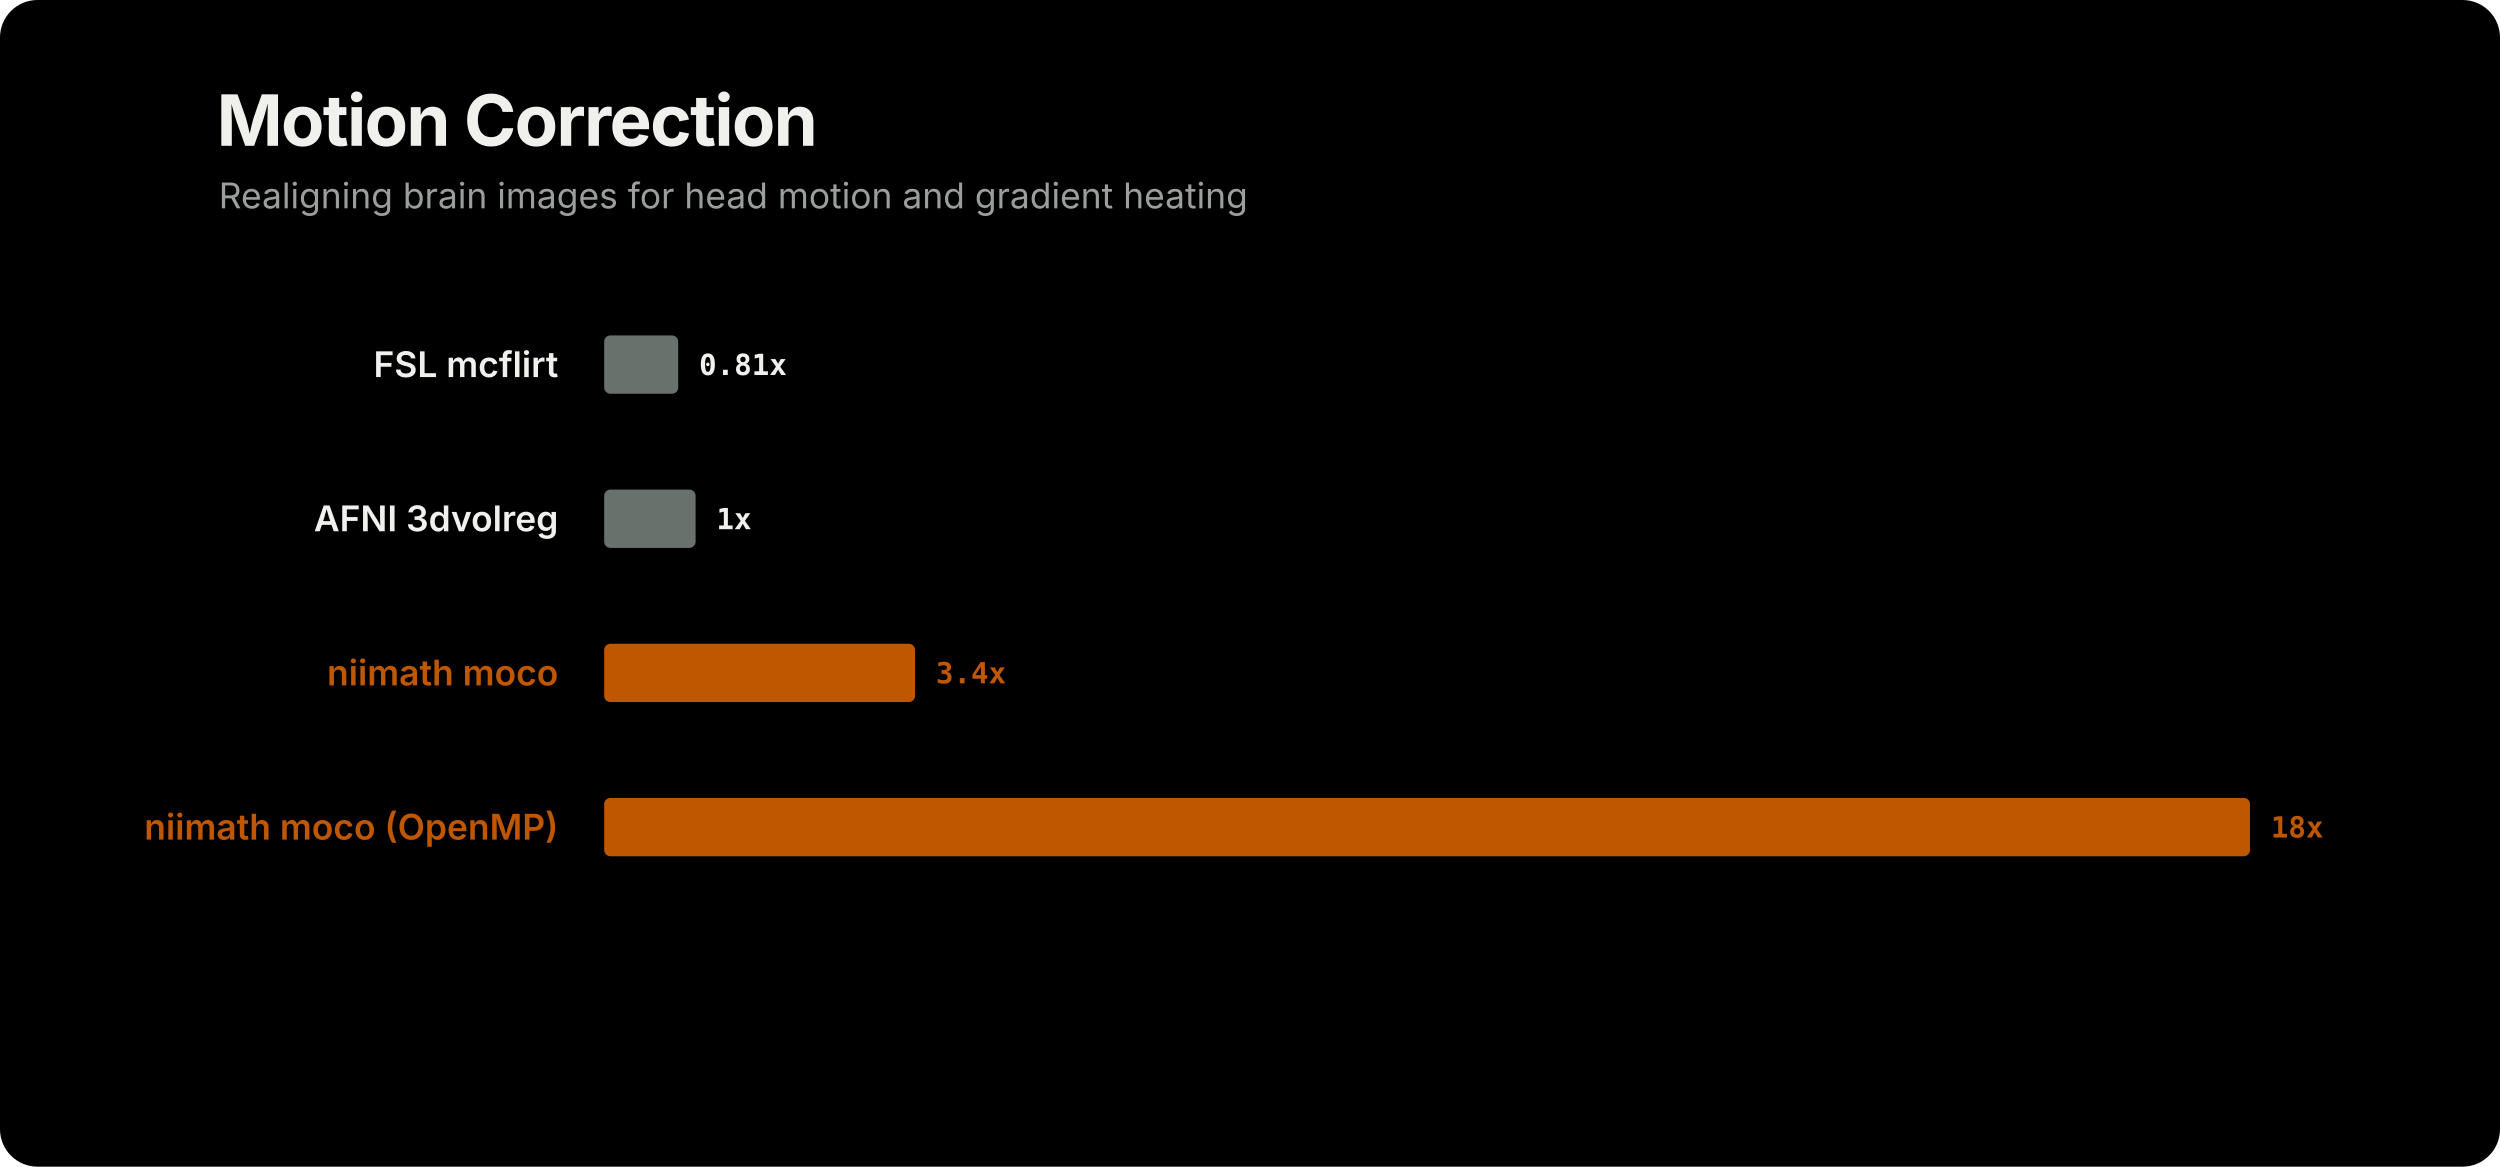
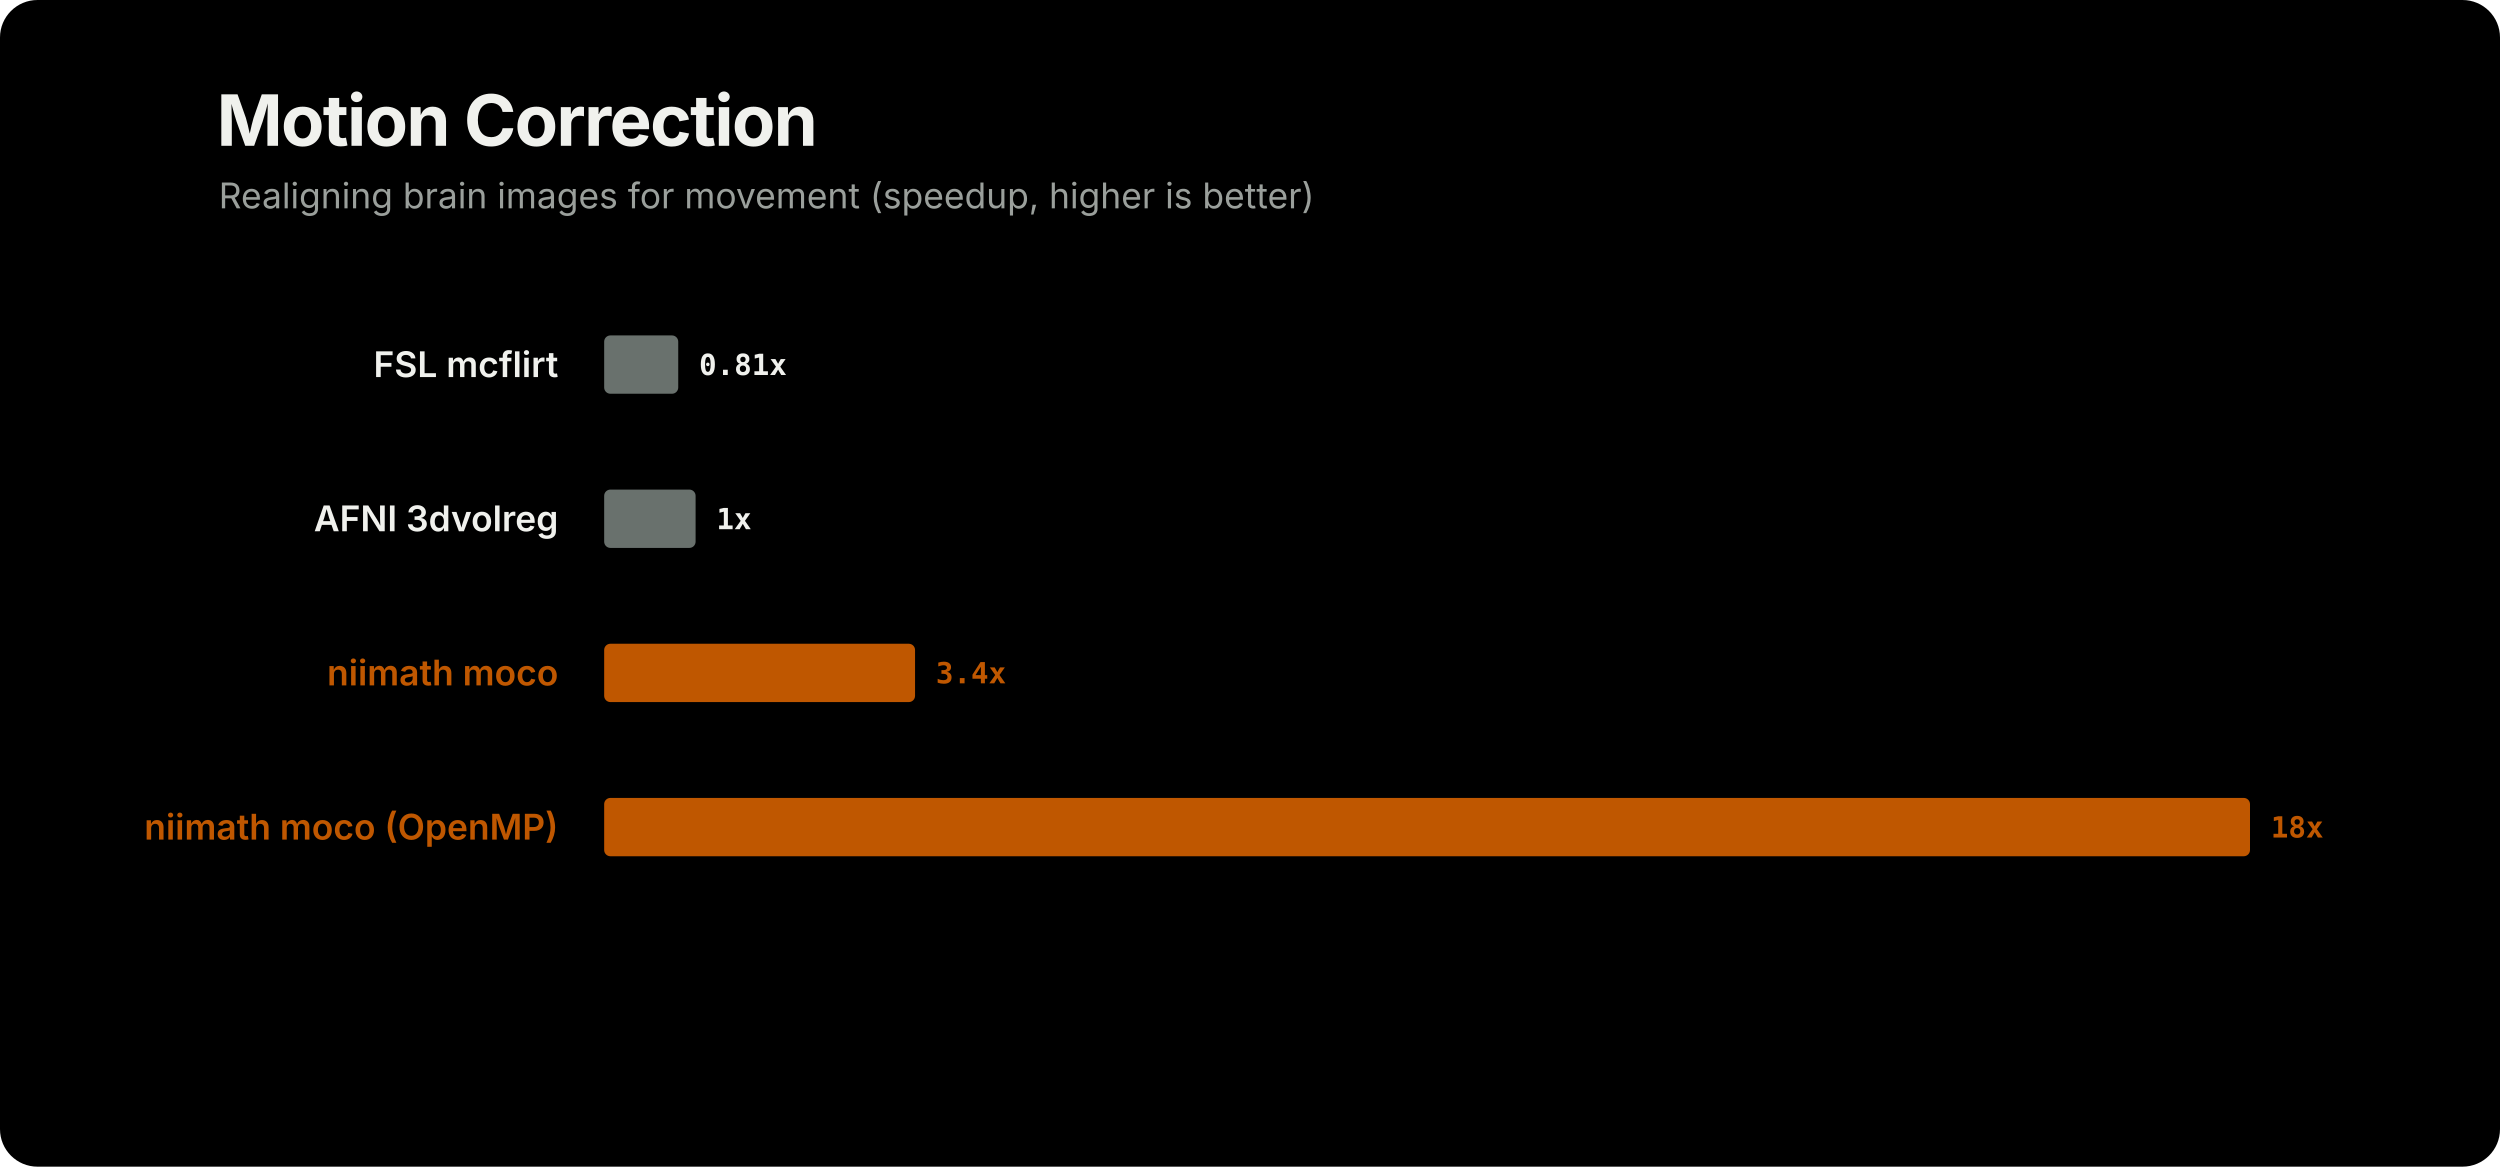
<svg xmlns="http://www.w3.org/2000/svg" width="1200" height="560" viewBox="0 0 1200 560" role="img" aria-labelledby="title desc">
  <rect width="1200" height="560" rx="18" fill="color-mix(in srgb, var(--accent, #bf5700) 20%, var(--bg-base, #0a0c0c))" />
  <style>text{font-family:-apple-system,BlinkMacSystemFont,"Segoe UI",sans-serif;fill:var(--fg-base, #f0f1ed)}.title{font-size:34px;font-weight:650;letter-spacing:-.8px}.subtitle{fill:var(--fg-muted, #9a9f9b);font-size:17px}.label{font-size:17px;font-weight:600}.value{font:600 14px ui-monospace,SFMono-Regular,monospace}.accent{fill:var(--accent, #bf5700)}</style>
  <text x="104" y="70" class="title">Motion Correction</text>
-   <text x="105" y="100" class="subtitle">Realigning brain images for head motion and gradient heating</text>
+   <text x="105" y="100" class="subtitle">Realigning brain images for movement (speedup, higher is better)</text>
  <g transform="translate(0 -30)">
    <text text-anchor="end" class="label" aria-label="FSL mcflirt">
      <tspan x="268" y="211">FSL mcflirt</tspan>
    </text>
    <rect x="290" y="191" width="35.55" height="28" rx="3" fill="#69716d" />
    <text x="335.55" y="210" class="value">0.81x</text>
    <text text-anchor="end" class="label" aria-label="AFNI 3dvolreg">
      <tspan x="268" y="285">AFNI 3dvolreg</tspan>
    </text>
    <rect x="290" y="265" width="43.889" height="28" rx="3" fill="#69716d" />
    <text x="343.889" y="284" class="value">1x</text>
    <text text-anchor="end" class="label accent" aria-label="niimath moco">
      <tspan x="268" y="359">niimath moco</tspan>
    </text>
    <rect x="290" y="339" width="149.222" height="28" rx="3" fill="var(--accent, #bf5700)" />
    <text x="449.222" y="358" class="value accent">3.4x</text>
    <text text-anchor="end" class="label accent" aria-label="niimath moco (OpenMP)">
      <tspan x="268" y="433">niimath moco (OpenMP)</tspan>
    </text>
    <rect x="290" y="413" width="790" height="28" rx="3" fill="var(--accent, #bf5700)" />
    <text x="1090" y="432" class="value accent">18x</text>
  </g>
</svg>
